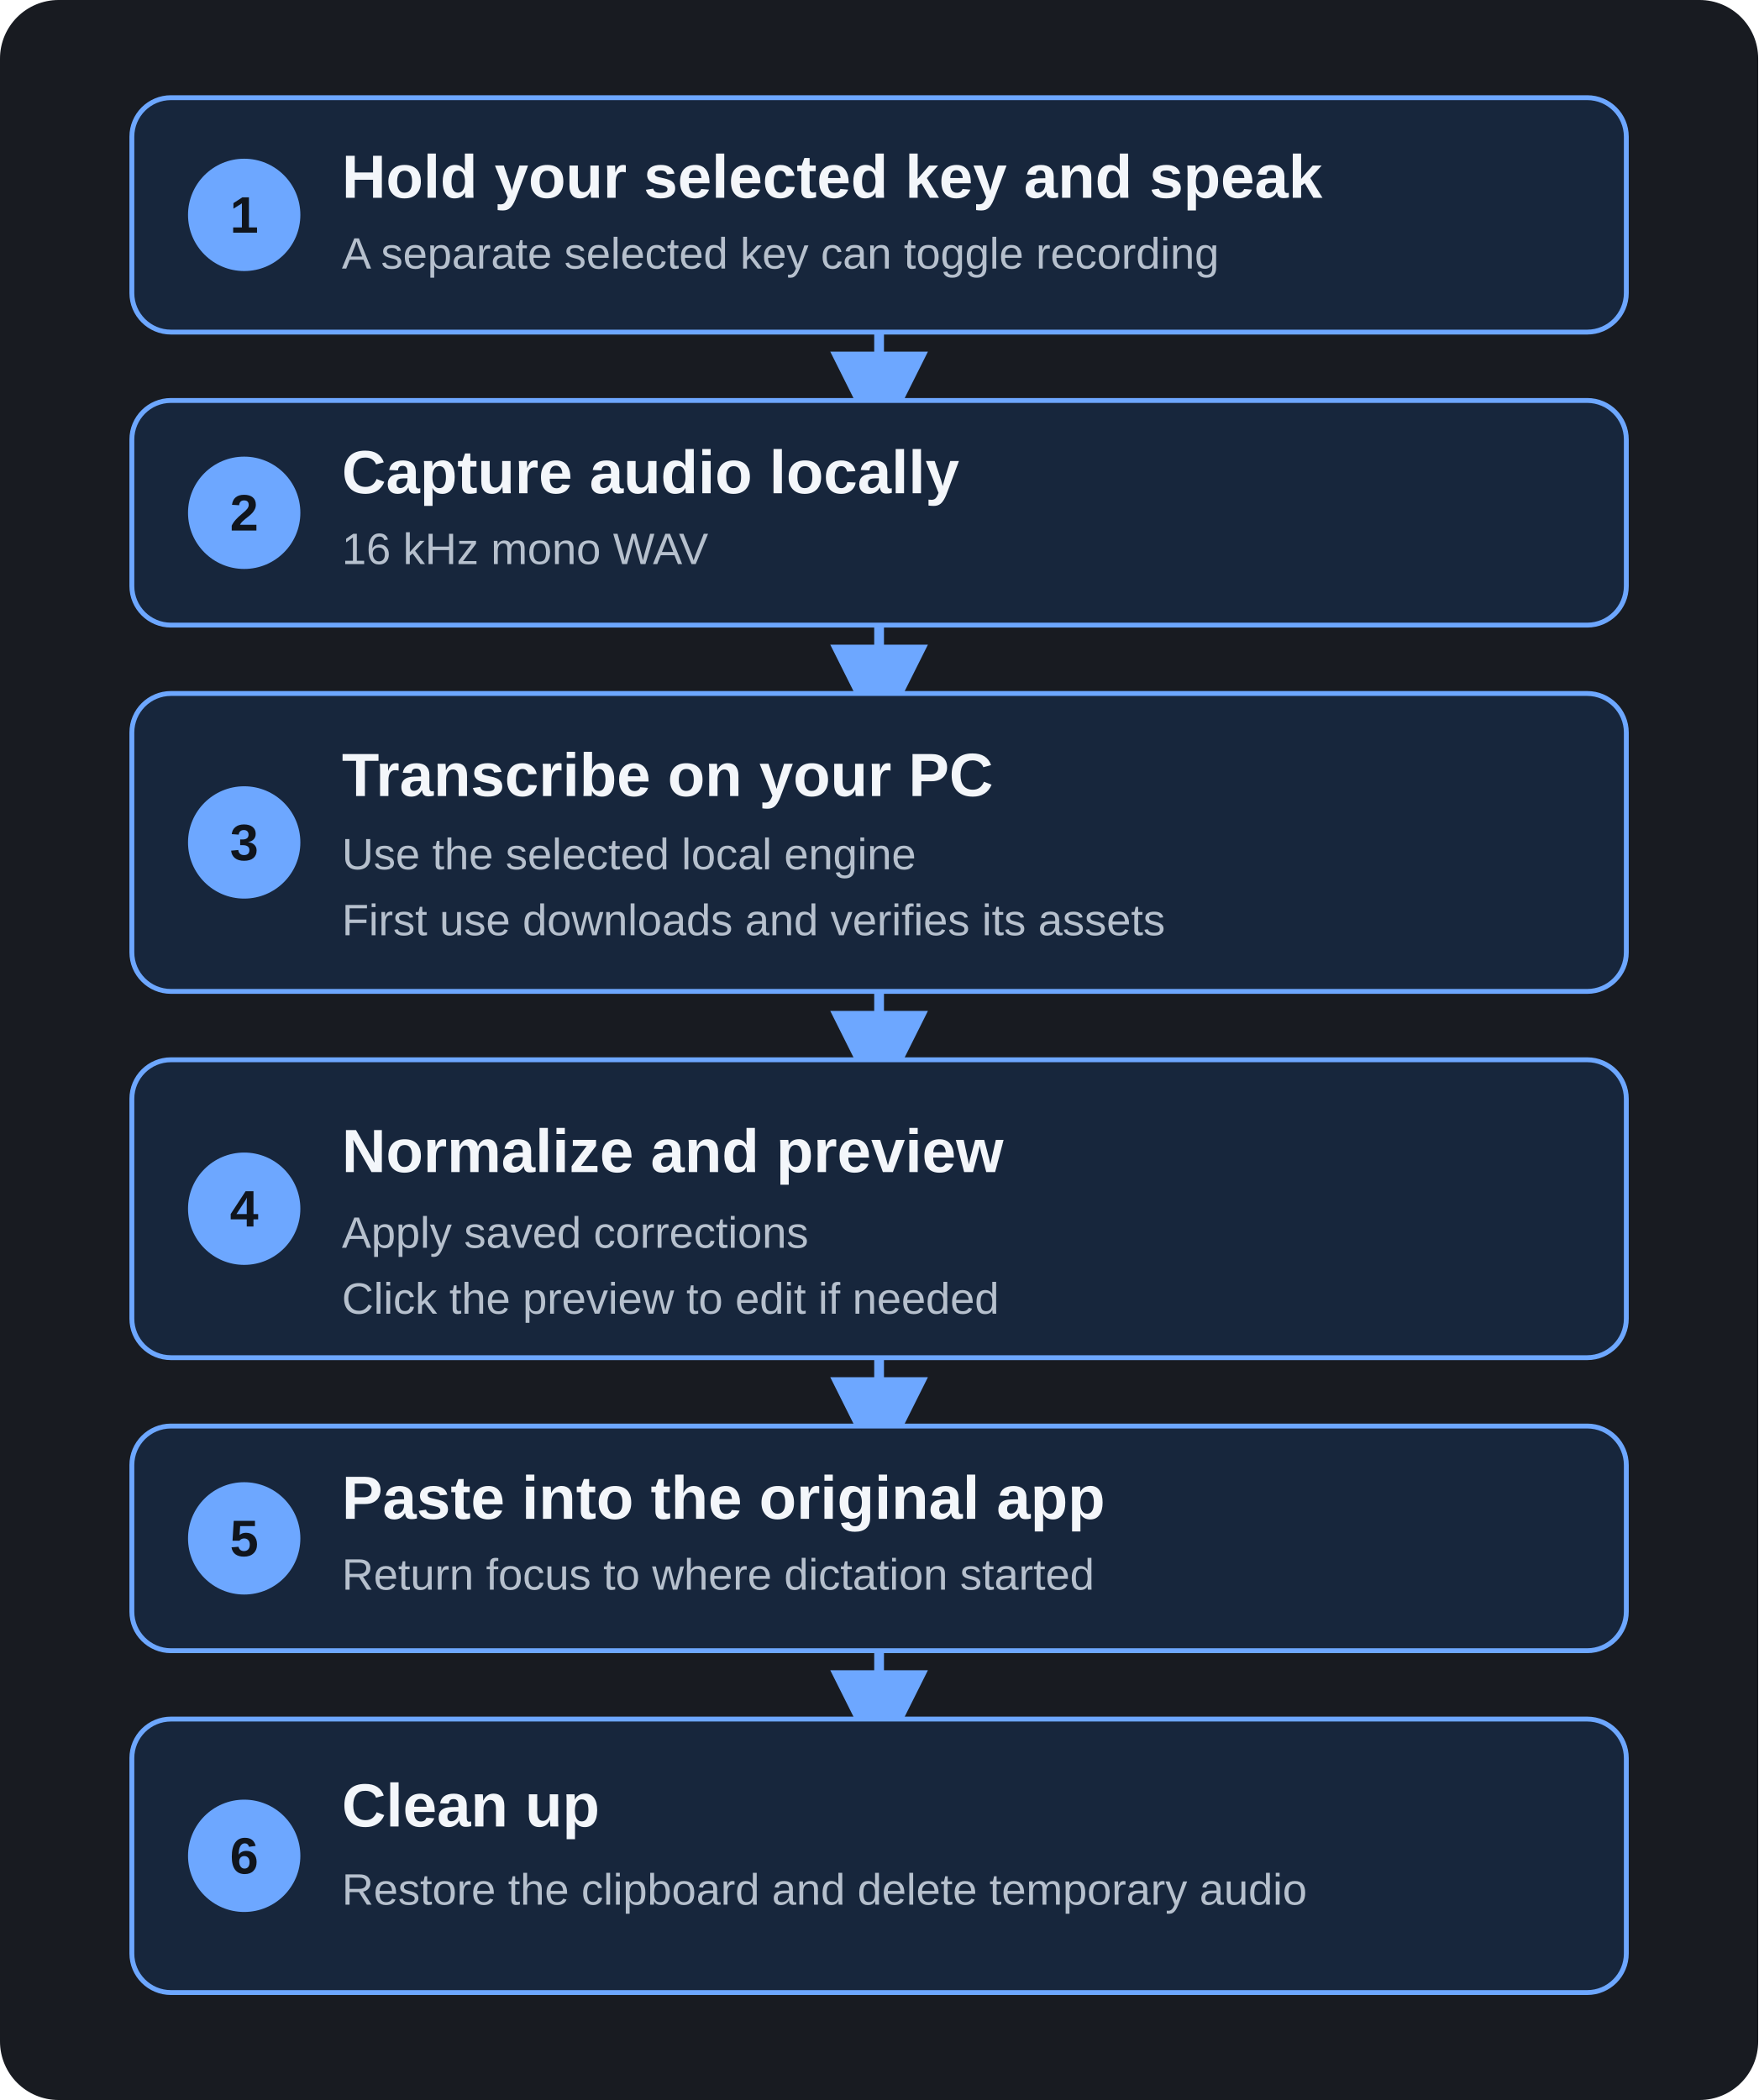
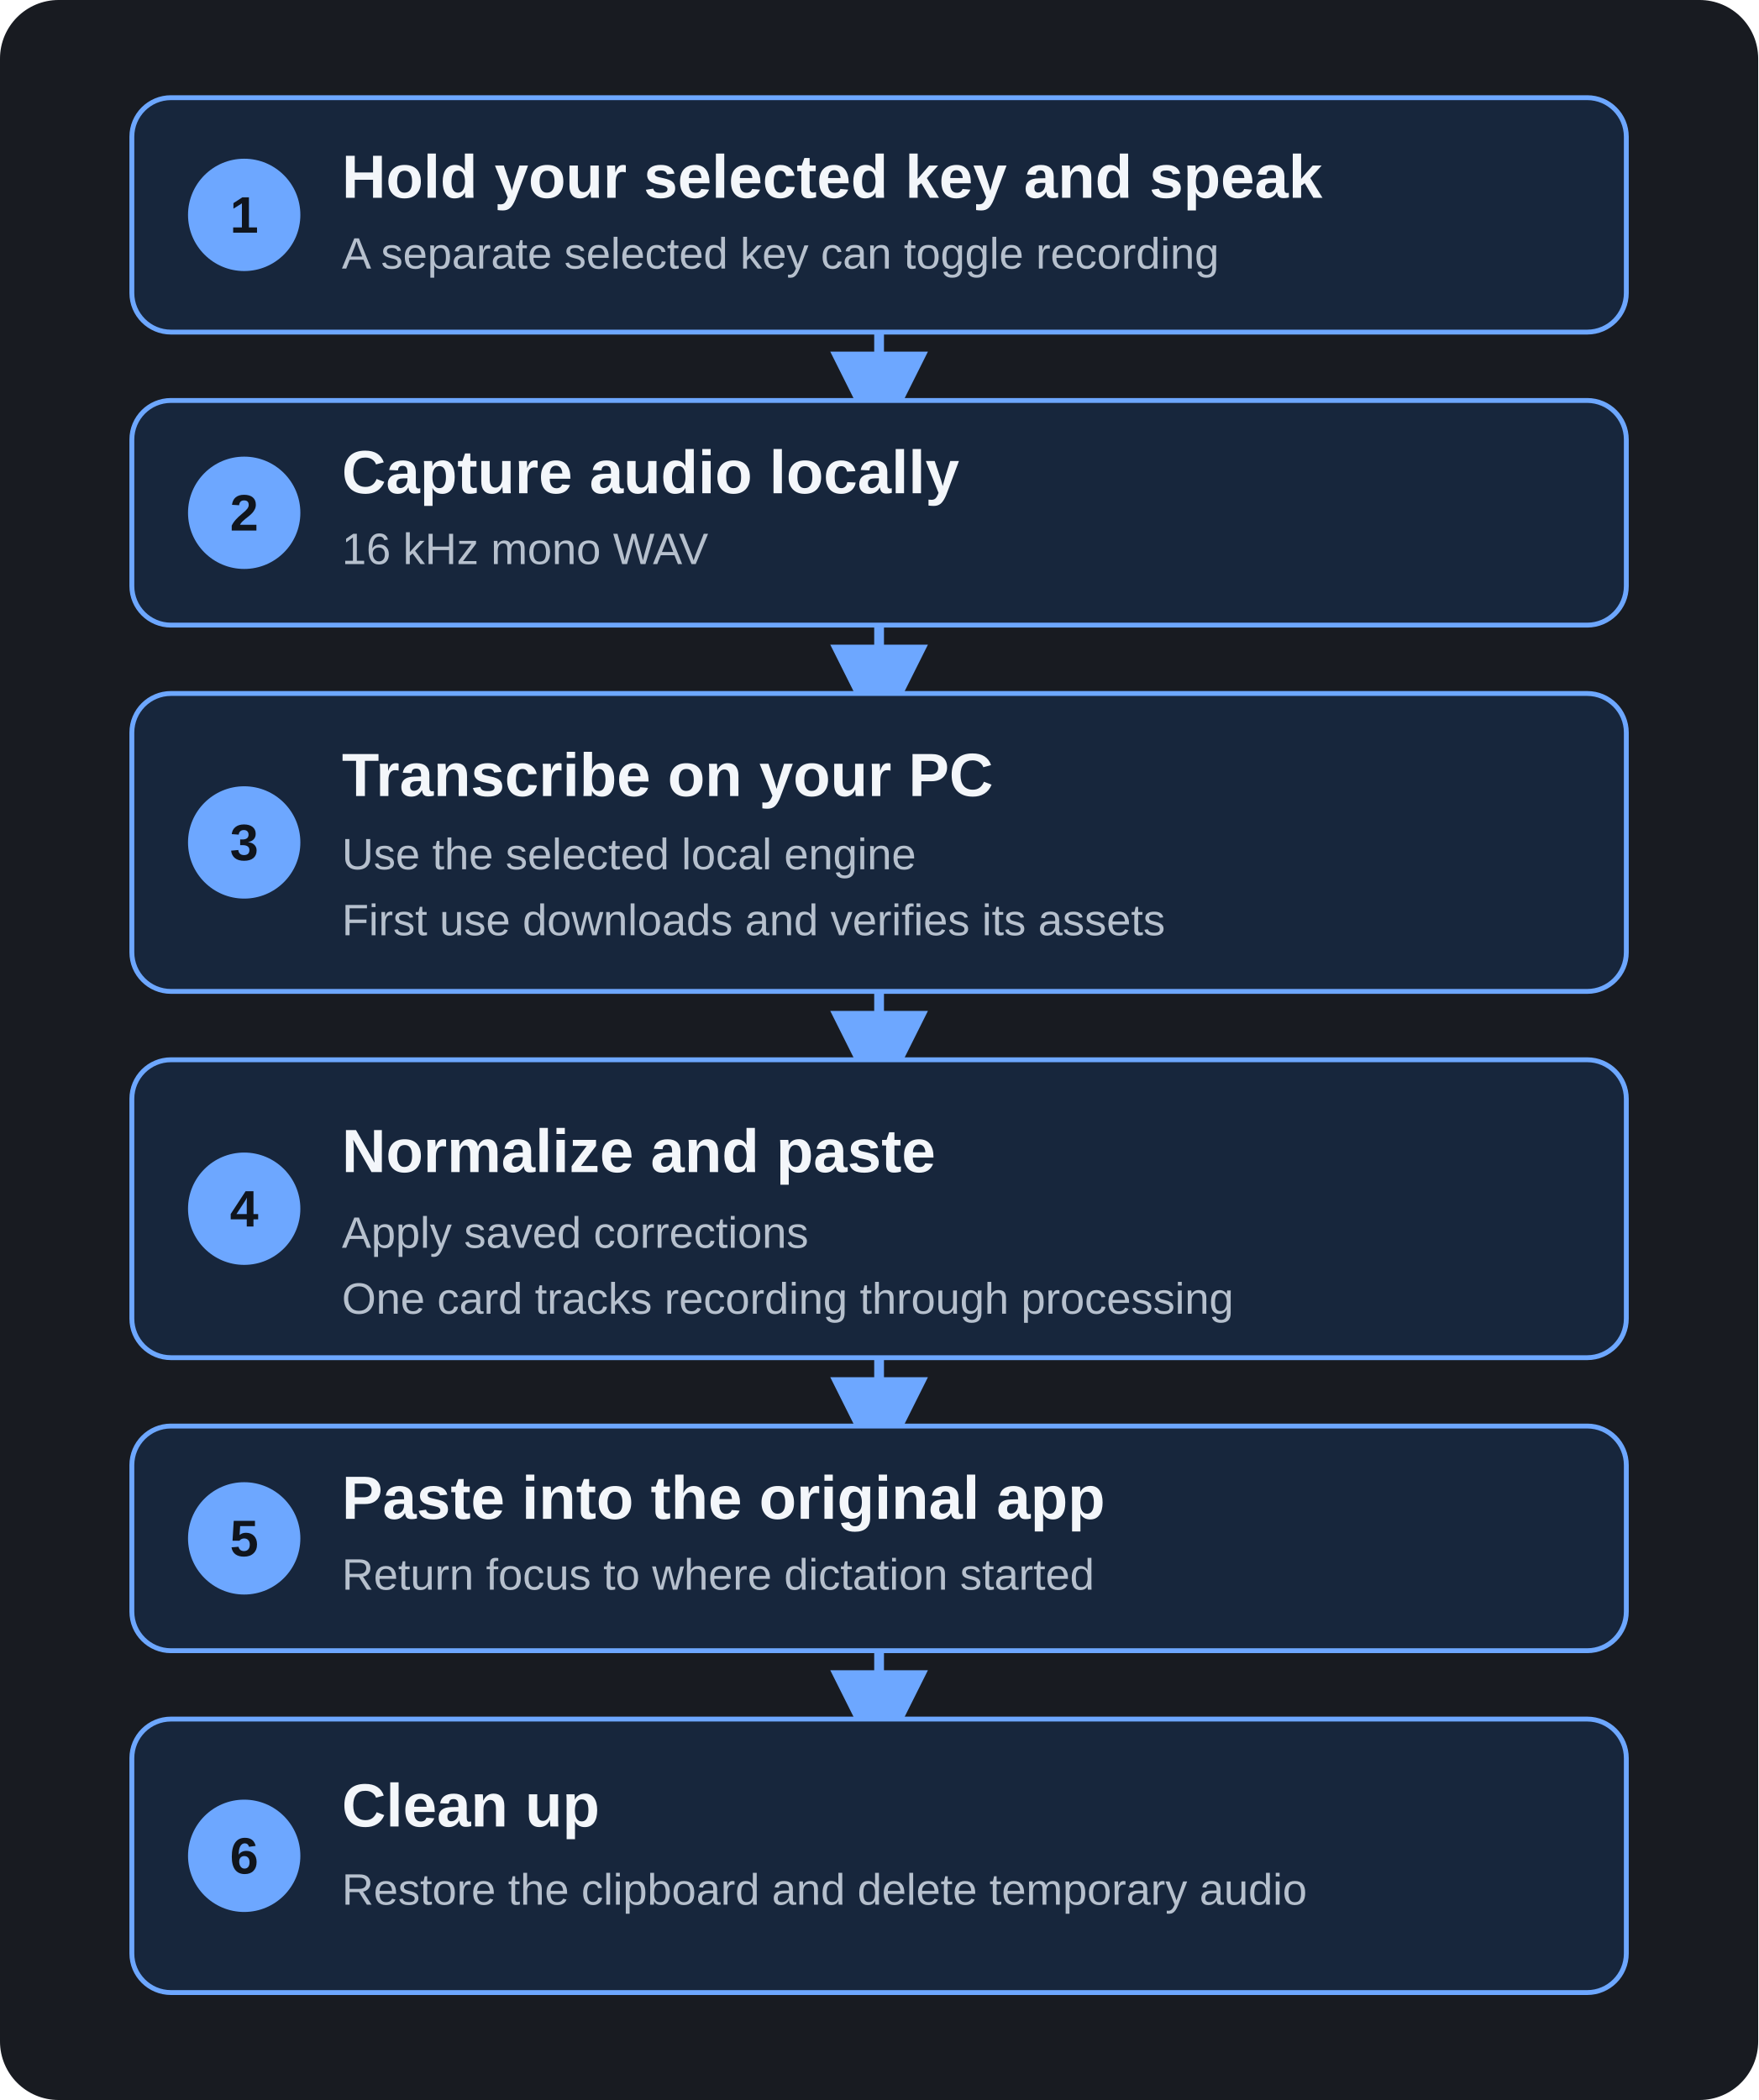
<svg xmlns="http://www.w3.org/2000/svg" width="720" height="860" viewBox="0 0 720 860" role="img" aria-labelledby="title description">
  <defs>
    <marker id="arrow" markerWidth="10" markerHeight="10" refX="5" refY="5" orient="auto" markerUnits="strokeWidth">
      <path d="M 0 0 L 10 5 L 0 10 z" fill="#6da7ff" />
    </marker>
    <style>
      .title { fill: #f3f6fa; font: 600 25px "Segoe UI", Arial, sans-serif; }
      .detail { fill: #b6c0cd; font: 18px "Segoe UI", Arial, sans-serif; }
      .step { fill: #17263c; stroke: #6da7ff; stroke-width: 2; }
      .number { fill: #6da7ff; }
      .number-text { fill: #10151d; font: 700 21px "Segoe UI", Arial, sans-serif; text-anchor: middle; dominant-baseline: central; }
      .arrow { stroke: #6da7ff; stroke-width: 4; marker-end: url(#arrow); }
    </style>
  </defs>
  <rect width="720" height="860" rx="24" fill="#181b21" />
  <line class="arrow" x1="360" y1="136" x2="360" y2="164" />
  <line class="arrow" x1="360" y1="256" x2="360" y2="284" />
  <line class="arrow" x1="360" y1="406" x2="360" y2="434" />
  <line class="arrow" x1="360" y1="556" x2="360" y2="584" />
  <line class="arrow" x1="360" y1="676" x2="360" y2="704" />
  <g>
    <rect class="step" x="54" y="40" width="612" height="96" rx="16" />
    <circle class="number" cx="100" cy="88" r="23" />
    <text class="number-text" x="100" y="88">1</text>
    <text class="title" x="140" y="81">Hold your selected key and speak</text>
    <text class="detail" x="140" y="110">A separate selected key can toggle recording</text>
  </g>
  <g>
    <rect class="step" x="54" y="164" width="612" height="92" rx="16" />
    <circle class="number" cx="100" cy="210" r="23" />
    <text class="number-text" x="100" y="210">2</text>
    <text class="title" x="140" y="202">Capture audio locally</text>
    <text class="detail" x="140" y="231">16 kHz mono WAV</text>
  </g>
  <g>
    <rect class="step" x="54" y="284" width="612" height="122" rx="16" />
    <circle class="number" cx="100" cy="345" r="23" />
    <text class="number-text" x="100" y="345">3</text>
    <text class="title" x="140" y="326">Transcribe on your PC</text>
    <text class="detail" x="140" y="356">Use the selected local engine</text>
    <text class="detail" x="140" y="383">First use downloads and verifies its assets</text>
  </g>
  <g>
    <rect class="step" x="54" y="434" width="612" height="122" rx="16" />
    <circle class="number" cx="100" cy="495" r="23" />
    <text class="number-text" x="100" y="495">4</text>
-     <text class="title" x="140" y="480">Normalize and preview</text>
+     <text class="title" x="140" y="480">Normalize and paste</text>
    <text class="detail" x="140" y="511">Apply saved corrections</text>
-     <text class="detail" x="140" y="538">Click the preview to edit if needed</text>
+     <text class="detail" x="140" y="538">One card tracks recording through processing</text>
  </g>
  <g>
    <rect class="step" x="54" y="584" width="612" height="92" rx="16" />
    <circle class="number" cx="100" cy="630" r="23" />
    <text class="number-text" x="100" y="630">5</text>
    <text class="title" x="140" y="622">Paste into the original app</text>
    <text class="detail" x="140" y="651">Return focus to where dictation started</text>
  </g>
  <g>
    <rect class="step" x="54" y="704" width="612" height="112" rx="16" />
    <circle class="number" cx="100" cy="760" r="23" />
    <text class="number-text" x="100" y="760">6</text>
    <text class="title" x="140" y="748">Clean up</text>
    <text class="detail" x="140" y="780">Restore the clipboard and delete temporary audio</text>
  </g>
</svg>
